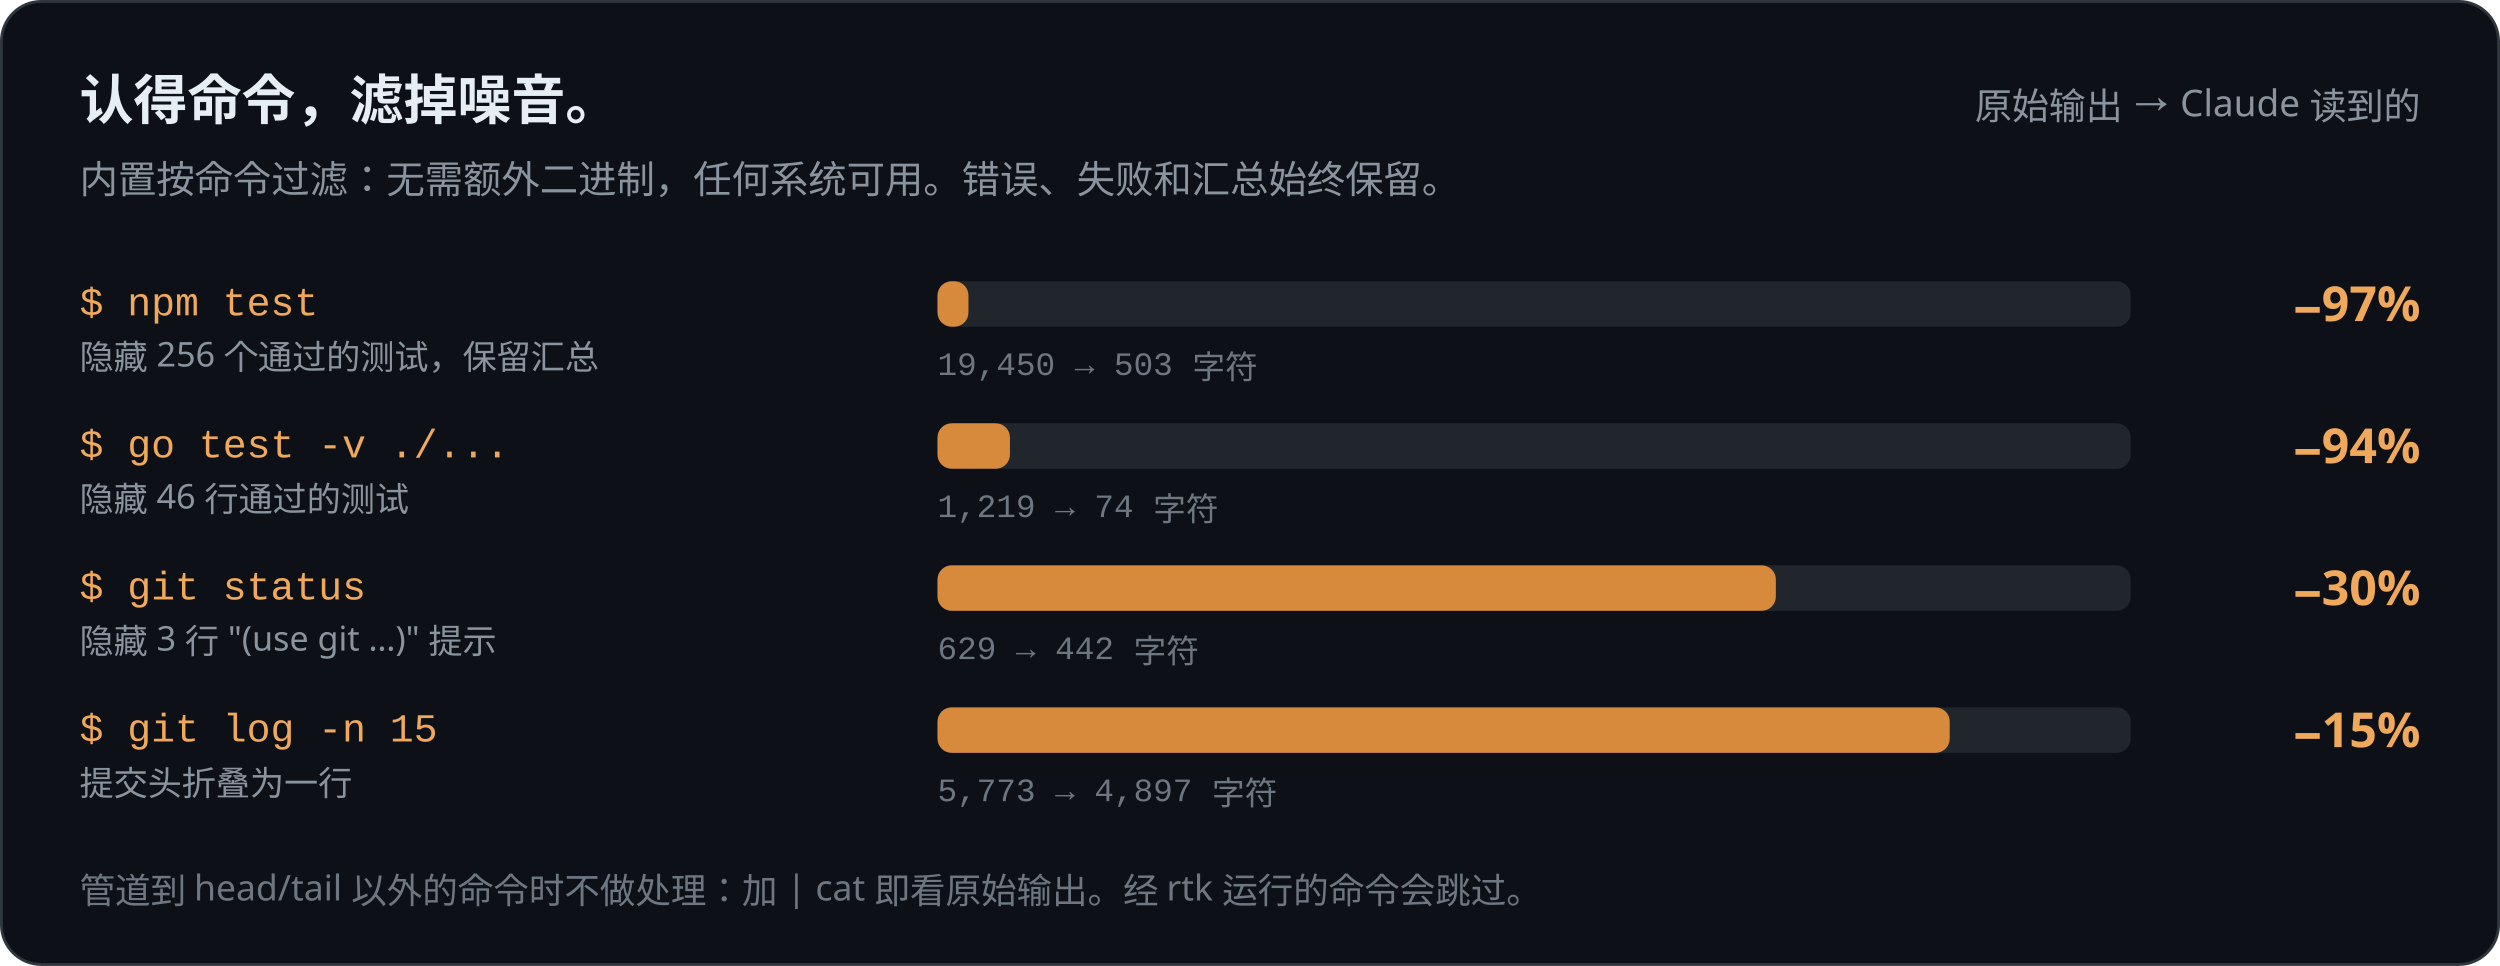
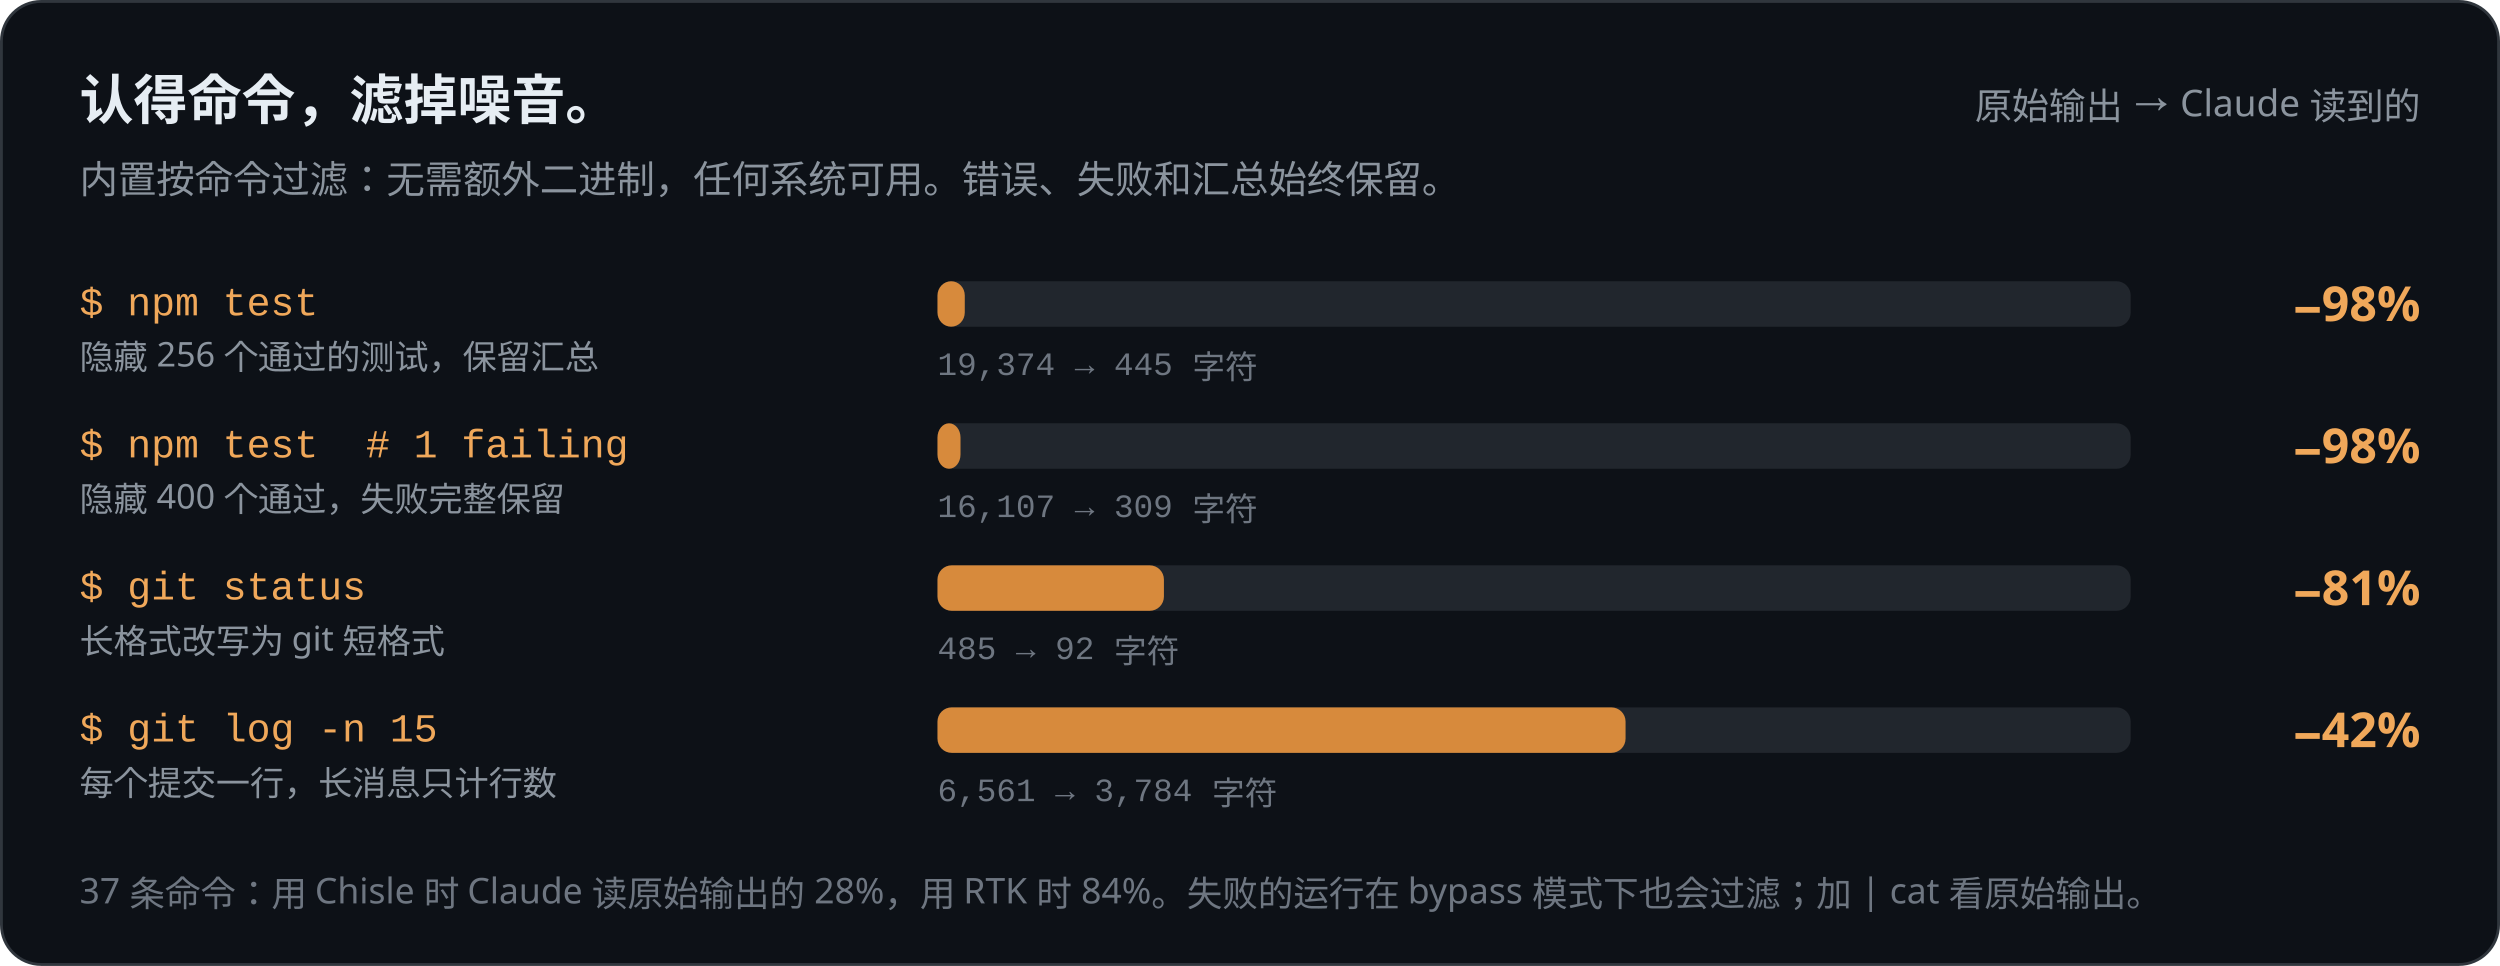
- <svg xmlns="http://www.w3.org/2000/svg" width="880" height="340" viewBox="0 0 880 340" font-family="-apple-system,BlinkMacSystemFont,'Segoe UI','Noto Sans',Helvetica,Arial,sans-serif" xml:space="preserve" role="img" aria-label="Command-aware filters on real output, raw characters to what Claude reads: npm test 19,450 to 503 (97% less), go test -v 1,219 to 74 (94% less), git status 629 to 442 (30% less), git log -n 15 5,773 to 4,897 (15% less). Errors, failures and summaries always stay.">
+ <svg xmlns="http://www.w3.org/2000/svg" width="880" height="340" viewBox="0 0 880 340" font-family="-apple-system,BlinkMacSystemFont,'Segoe UI','Noto Sans',Helvetica,Arial,sans-serif" xml:space="preserve" role="img" aria-label="Command-aware filters on real output, raw characters to what Claude reads: npm test 19,374 to 445 (98% less), a failing npm test 16,107 to 309 (98% less), git status 485 to 92 (81% less), git log -n 15 6,561 to 3,784 (42% less). Across 37 commands Claude reads 28% of the raw output with Chisle and 84% with RTK. Errors, failures and summaries always stay.">
  <rect x="0.5" y="0.5" width="879" height="339" rx="14" fill="#0d1117" stroke="#30363d" />
  <text x="28" y="42" font-size="19" font-weight="700" fill="#e6edf3">认得命令，滤掉噪音。</text>
  <text x="852" y="42" font-size="13" fill="#8b949e" text-anchor="end">原始输出 → Claude 读到的</text>
  <text x="28" y="68" font-size="13.5" fill="#8b949e">内置按命令过滤：无需额外二进制，任何系统可用。错误、失败和汇总始终保留。</text>
  <text x="28" y="111" font-family="ui-monospace,SFMono-Regular,'SF Mono',Menlo,Consolas,'Liberation Mono',monospace" font-size="14" fill="#f0a85a">$ npm test</text>
  <text x="28" y="130" font-size="12" fill="#8b949e">隐藏 256 个通过的测试，保留汇总</text>
  <rect x="330" y="99" width="420" height="16" rx="5" fill="#484f58" fill-opacity="0.35" />
-   <rect x="330" y="99" width="10.9" height="16" rx="5" fill="#d78a3c">
-     <animate attributeName="width" values="420;420;10.9;10.9;420;420" keyTimes="0;0.089;0.2;0.944;0.983;1" dur="9s" repeatCount="indefinite" calcMode="spline" keySplines="0.4 0 0.2 1;0.4 0 0.2 1;0.4 0 0.2 1;0.4 0 0.2 1;0.4 0 0.2 1" />
+   <rect x="330" y="99" width="9.6" height="16" rx="5" fill="#d78a3c">
+     <animate attributeName="width" values="420;420;9.6;9.6;420;420" keyTimes="0;0.089;0.2;0.944;0.983;1" dur="9s" repeatCount="indefinite" calcMode="spline" keySplines="0.4 0 0.2 1;0.4 0 0.2 1;0.4 0 0.2 1;0.4 0 0.2 1;0.4 0 0.2 1" />
  </rect>
-   <text x="330" y="132" font-family="ui-monospace,SFMono-Regular,'SF Mono',Menlo,Consolas,'Liberation Mono',monospace" font-size="11.5" fill="#6e7681">19,450 → 503 字符</text>
+   <text x="330" y="132" font-family="ui-monospace,SFMono-Regular,'SF Mono',Menlo,Consolas,'Liberation Mono',monospace" font-size="11.5" fill="#6e7681">19,374 → 445 字符</text>
  <text x="852" y="113" font-size="17" font-weight="700" fill="#f0a85a" text-anchor="end">
-     <animate attributeName="opacity" values="0;0;1;1;0;0" keyTimes="0;0.2;0.222;0.944;0.967;1" dur="9s" repeatCount="indefinite" />−97%</text>
-   <text x="28" y="161" font-family="ui-monospace,SFMono-Regular,'SF Mono',Menlo,Consolas,'Liberation Mono',monospace" font-size="14" fill="#f0a85a">$ go test -v ./...</text>
-   <text x="28" y="180" font-size="12" fill="#8b949e">隐藏 46 行通过的测试</text>
+     <animate attributeName="opacity" values="0;0;1;1;0;0" keyTimes="0;0.2;0.222;0.944;0.967;1" dur="9s" repeatCount="indefinite" />−98%</text>
+   <text x="28" y="161" font-family="ui-monospace,SFMono-Regular,'SF Mono',Menlo,Consolas,'Liberation Mono',monospace" font-size="14" fill="#f0a85a">$ npm test  # 1 failing</text>
+   <text x="28" y="180" font-size="12" fill="#8b949e">隐藏 400 个通过，失败完整保留</text>
  <rect x="330" y="149" width="420" height="16" rx="5" fill="#484f58" fill-opacity="0.35" />
-   <rect x="330" y="149" width="25.5" height="16" rx="5" fill="#d78a3c">
-     <animate attributeName="width" values="420;420;25.5;25.5;420;420" keyTimes="0;0.139;0.25;0.944;0.983;1" dur="9s" repeatCount="indefinite" calcMode="spline" keySplines="0.4 0 0.2 1;0.4 0 0.2 1;0.4 0 0.2 1;0.4 0 0.2 1;0.4 0 0.2 1" />
+   <rect x="330" y="149" width="8.1" height="16" rx="5" fill="#d78a3c">
+     <animate attributeName="width" values="420;420;8.1;8.1;420;420" keyTimes="0;0.139;0.25;0.944;0.983;1" dur="9s" repeatCount="indefinite" calcMode="spline" keySplines="0.4 0 0.2 1;0.4 0 0.2 1;0.4 0 0.2 1;0.4 0 0.2 1;0.4 0 0.2 1" />
  </rect>
-   <text x="330" y="182" font-family="ui-monospace,SFMono-Regular,'SF Mono',Menlo,Consolas,'Liberation Mono',monospace" font-size="11.5" fill="#6e7681">1,219 → 74 字符</text>
+   <text x="330" y="182" font-family="ui-monospace,SFMono-Regular,'SF Mono',Menlo,Consolas,'Liberation Mono',monospace" font-size="11.5" fill="#6e7681">16,107 → 309 字符</text>
  <text x="852" y="163" font-size="17" font-weight="700" fill="#f0a85a" text-anchor="end">
-     <animate attributeName="opacity" values="0;0;1;1;0;0" keyTimes="0;0.25;0.272;0.944;0.967;1" dur="9s" repeatCount="indefinite" />−94%</text>
+     <animate attributeName="opacity" values="0;0;1;1;0;0" keyTimes="0;0.25;0.272;0.944;0.967;1" dur="9s" repeatCount="indefinite" />−98%</text>
  <text x="28" y="211" font-family="ui-monospace,SFMono-Regular,'SF Mono',Menlo,Consolas,'Liberation Mono',monospace" font-size="14" fill="#f0a85a">$ git status</text>
-   <text x="28" y="230" font-size="12" fill="#8b949e">隐藏 3 行 "(use git …)" 提示</text>
+   <text x="28" y="230" font-size="12" fill="#8b949e">长格式改写为 git 短格式</text>
  <rect x="330" y="199" width="420" height="16" rx="5" fill="#484f58" fill-opacity="0.35" />
-   <rect x="330" y="199" width="295.1" height="16" rx="5" fill="#d78a3c">
-     <animate attributeName="width" values="420;420;295.1;295.1;420;420" keyTimes="0;0.189;0.3;0.944;0.983;1" dur="9s" repeatCount="indefinite" calcMode="spline" keySplines="0.4 0 0.2 1;0.4 0 0.2 1;0.4 0 0.2 1;0.4 0 0.2 1;0.4 0 0.2 1" />
+   <rect x="330" y="199" width="79.7" height="16" rx="5" fill="#d78a3c">
+     <animate attributeName="width" values="420;420;79.7;79.7;420;420" keyTimes="0;0.189;0.3;0.944;0.983;1" dur="9s" repeatCount="indefinite" calcMode="spline" keySplines="0.4 0 0.2 1;0.4 0 0.2 1;0.4 0 0.2 1;0.4 0 0.2 1;0.4 0 0.2 1" />
  </rect>
-   <text x="330" y="232" font-family="ui-monospace,SFMono-Regular,'SF Mono',Menlo,Consolas,'Liberation Mono',monospace" font-size="11.5" fill="#6e7681">629 → 442 字符</text>
+   <text x="330" y="232" font-family="ui-monospace,SFMono-Regular,'SF Mono',Menlo,Consolas,'Liberation Mono',monospace" font-size="11.5" fill="#6e7681">485 → 92 字符</text>
  <text x="852" y="213" font-size="17" font-weight="700" fill="#f0a85a" text-anchor="end">
-     <animate attributeName="opacity" values="0;0;1;1;0;0" keyTimes="0;0.3;0.322;0.944;0.967;1" dur="9s" repeatCount="indefinite" />−30%</text>
+     <animate attributeName="opacity" values="0;0;1;1;0;0" keyTimes="0;0.3;0.322;0.944;0.967;1" dur="9s" repeatCount="indefinite" />−81%</text>
  <text x="28" y="261" font-family="ui-monospace,SFMono-Regular,'SF Mono',Menlo,Consolas,'Liberation Mono',monospace" font-size="14" fill="#f0a85a">$ git log -n 15</text>
-   <text x="28" y="280" font-size="12" fill="#8b949e">提交头折叠为一行</text>
+   <text x="28" y="280" font-size="12" fill="#8b949e">每个提交一行，长消息只计行数</text>
  <rect x="330" y="249" width="420" height="16" rx="5" fill="#484f58" fill-opacity="0.35" />
-   <rect x="330" y="249" width="356.3" height="16" rx="5" fill="#d78a3c">
-     <animate attributeName="width" values="420;420;356.3;356.3;420;420" keyTimes="0;0.239;0.35;0.944;0.983;1" dur="9s" repeatCount="indefinite" calcMode="spline" keySplines="0.4 0 0.2 1;0.4 0 0.2 1;0.4 0 0.2 1;0.4 0 0.2 1;0.4 0 0.2 1" />
+   <rect x="330" y="249" width="242.2" height="16" rx="5" fill="#d78a3c">
+     <animate attributeName="width" values="420;420;242.2;242.2;420;420" keyTimes="0;0.239;0.35;0.944;0.983;1" dur="9s" repeatCount="indefinite" calcMode="spline" keySplines="0.4 0 0.2 1;0.4 0 0.2 1;0.4 0 0.2 1;0.4 0 0.2 1;0.4 0 0.2 1" />
  </rect>
-   <text x="330" y="282" font-family="ui-monospace,SFMono-Regular,'SF Mono',Menlo,Consolas,'Liberation Mono',monospace" font-size="11.5" fill="#6e7681">5,773 → 4,897 字符</text>
+   <text x="330" y="282" font-family="ui-monospace,SFMono-Regular,'SF Mono',Menlo,Consolas,'Liberation Mono',monospace" font-size="11.5" fill="#6e7681">6,561 → 3,784 字符</text>
  <text x="852" y="263" font-size="17" font-weight="700" fill="#f0a85a" text-anchor="end">
-     <animate attributeName="opacity" values="0;0;1;1;0;0" keyTimes="0;0.35;0.372;0.944;0.967;1" dur="9s" repeatCount="indefinite" />−15%</text>
-   <text x="28" y="318" font-size="12.5" fill="#6e7681">管道到 head/tail 以外的命令时不做处理：加 | cat 即看原始输出。经 rtk 运行的命令会跳过。</text>
+     <animate attributeName="opacity" values="0;0;1;1;0;0" keyTimes="0;0.35;0.372;0.944;0.967;1" dur="9s" repeatCount="indefinite" />−42%</text>
+   <text x="28" y="318" font-size="12.5" fill="#6e7681">37 条命令：用 Chisle 时 Claude 读原始输出的 28%，用 RTK 时 84%。失败的运行在 bypass 模式下也会过滤；加 | cat 看原始输出。</text>
</svg>
